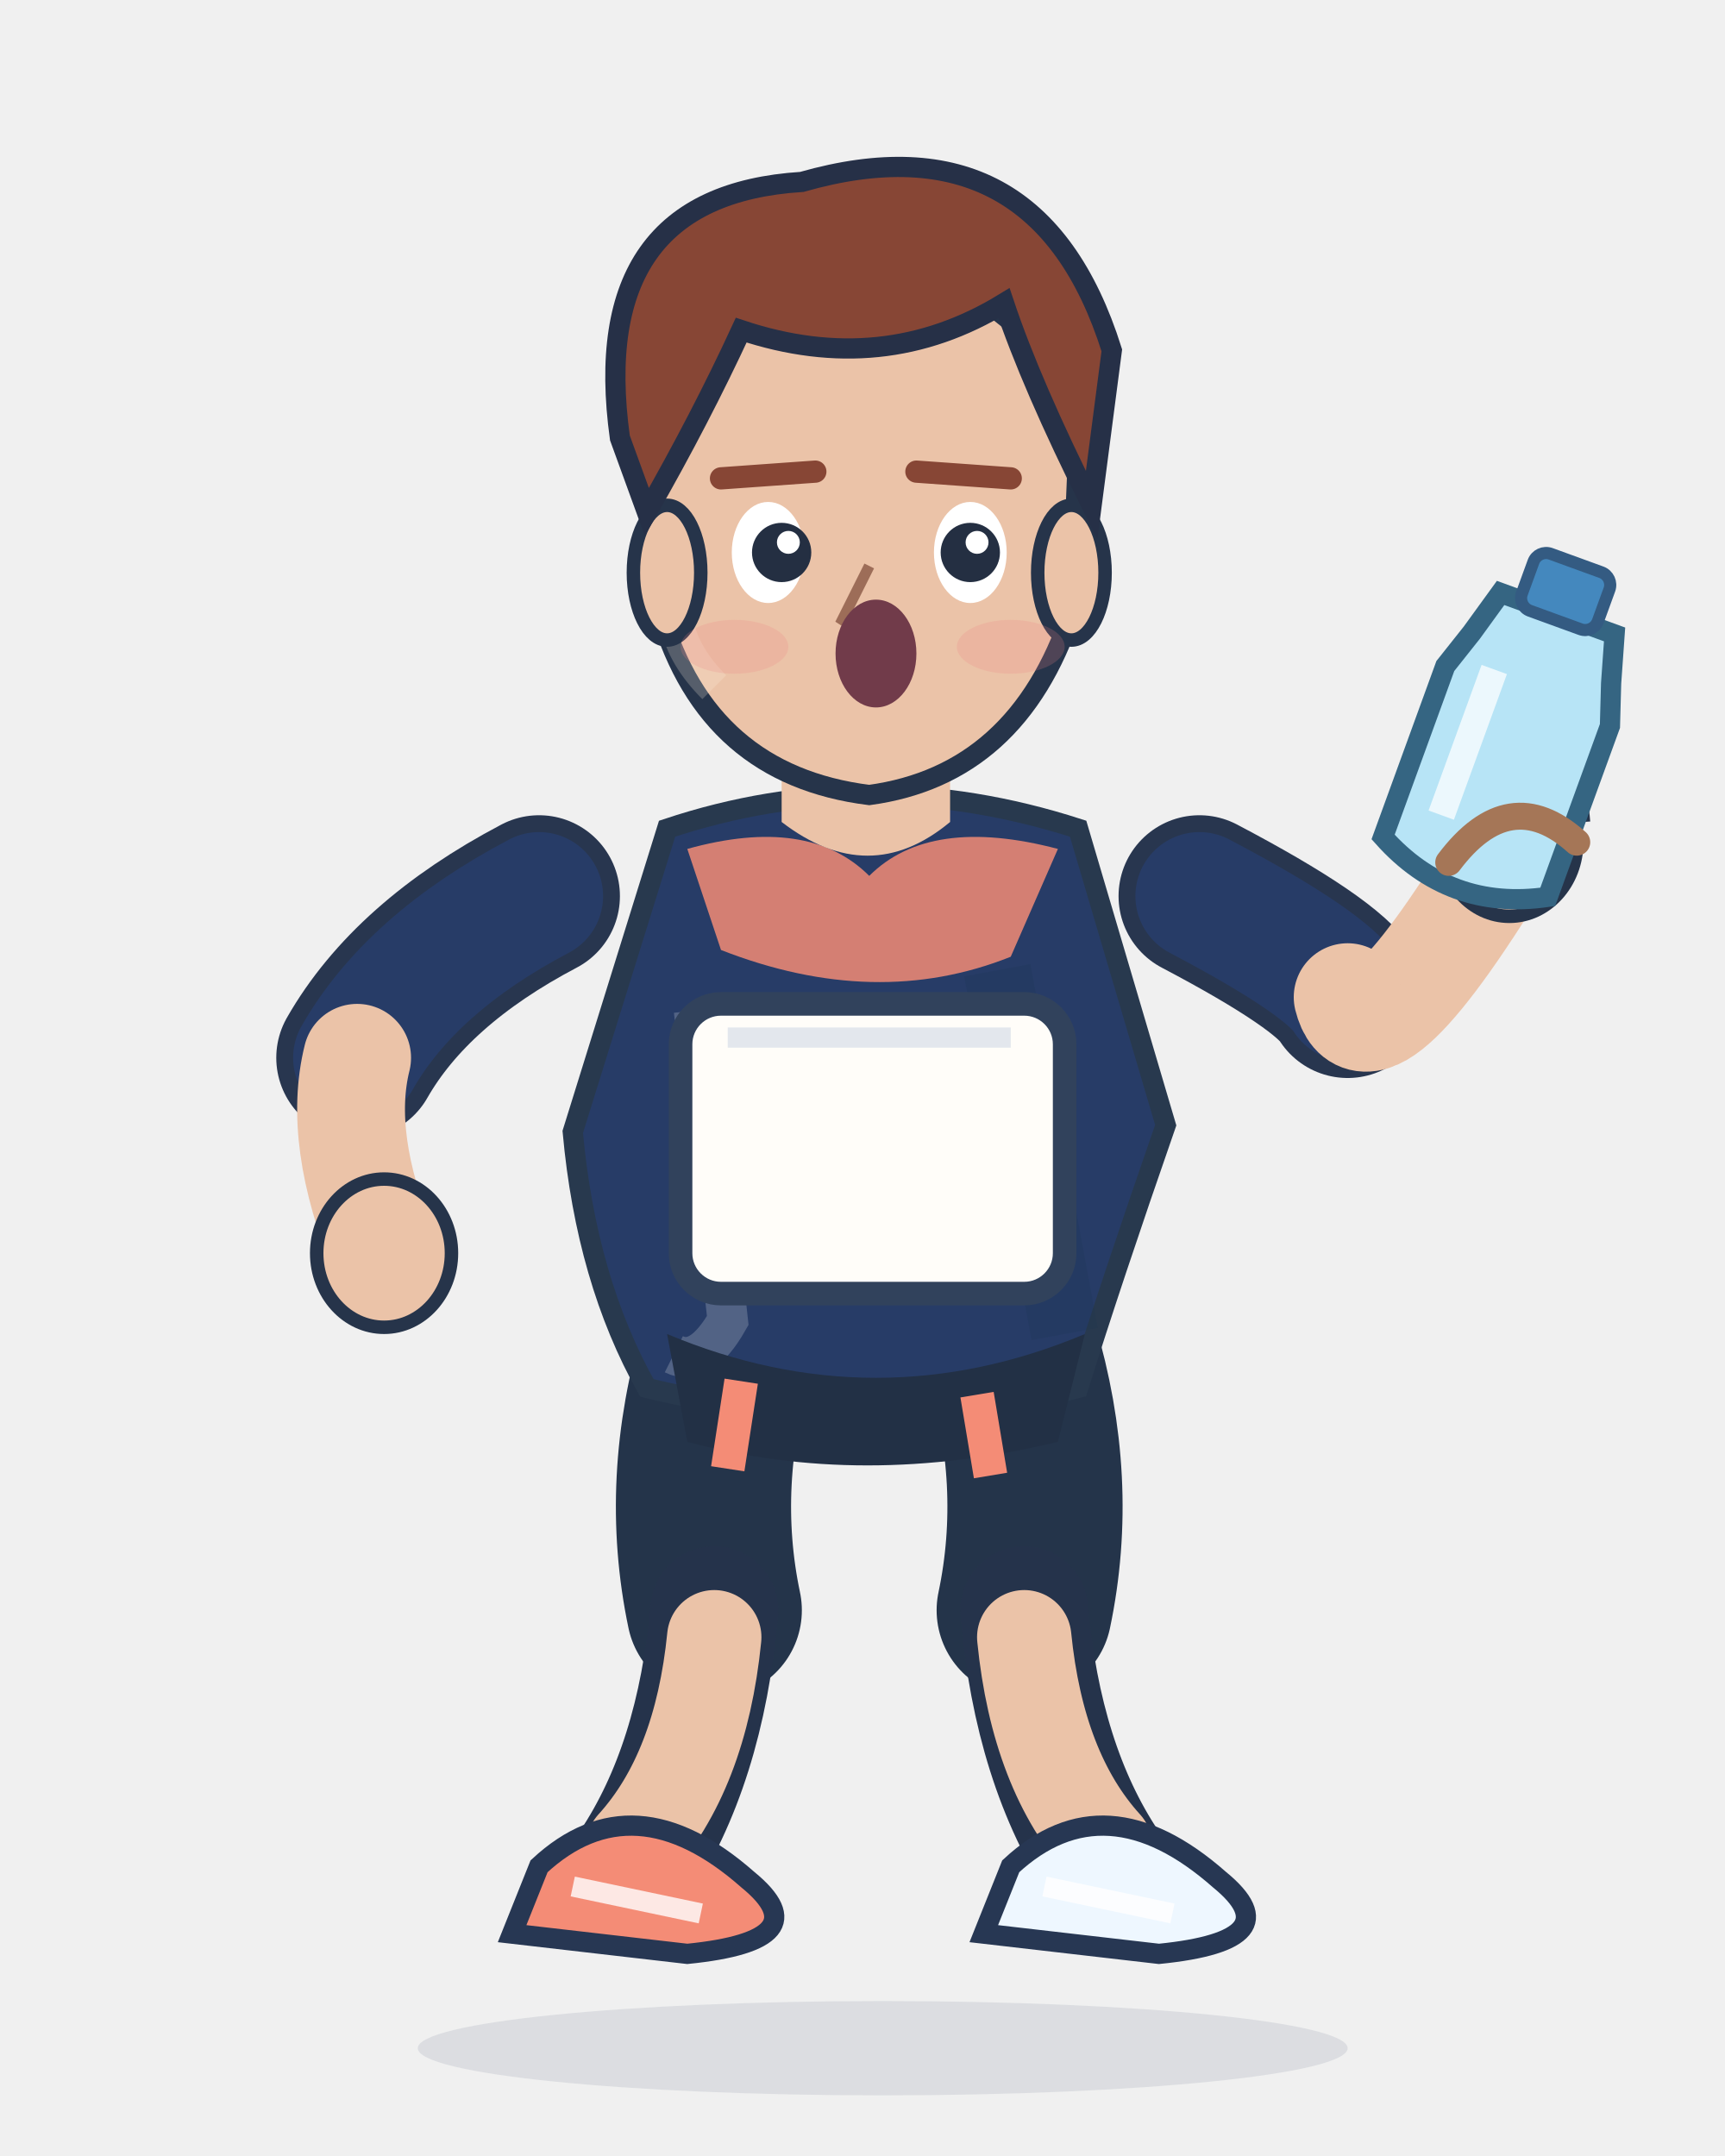
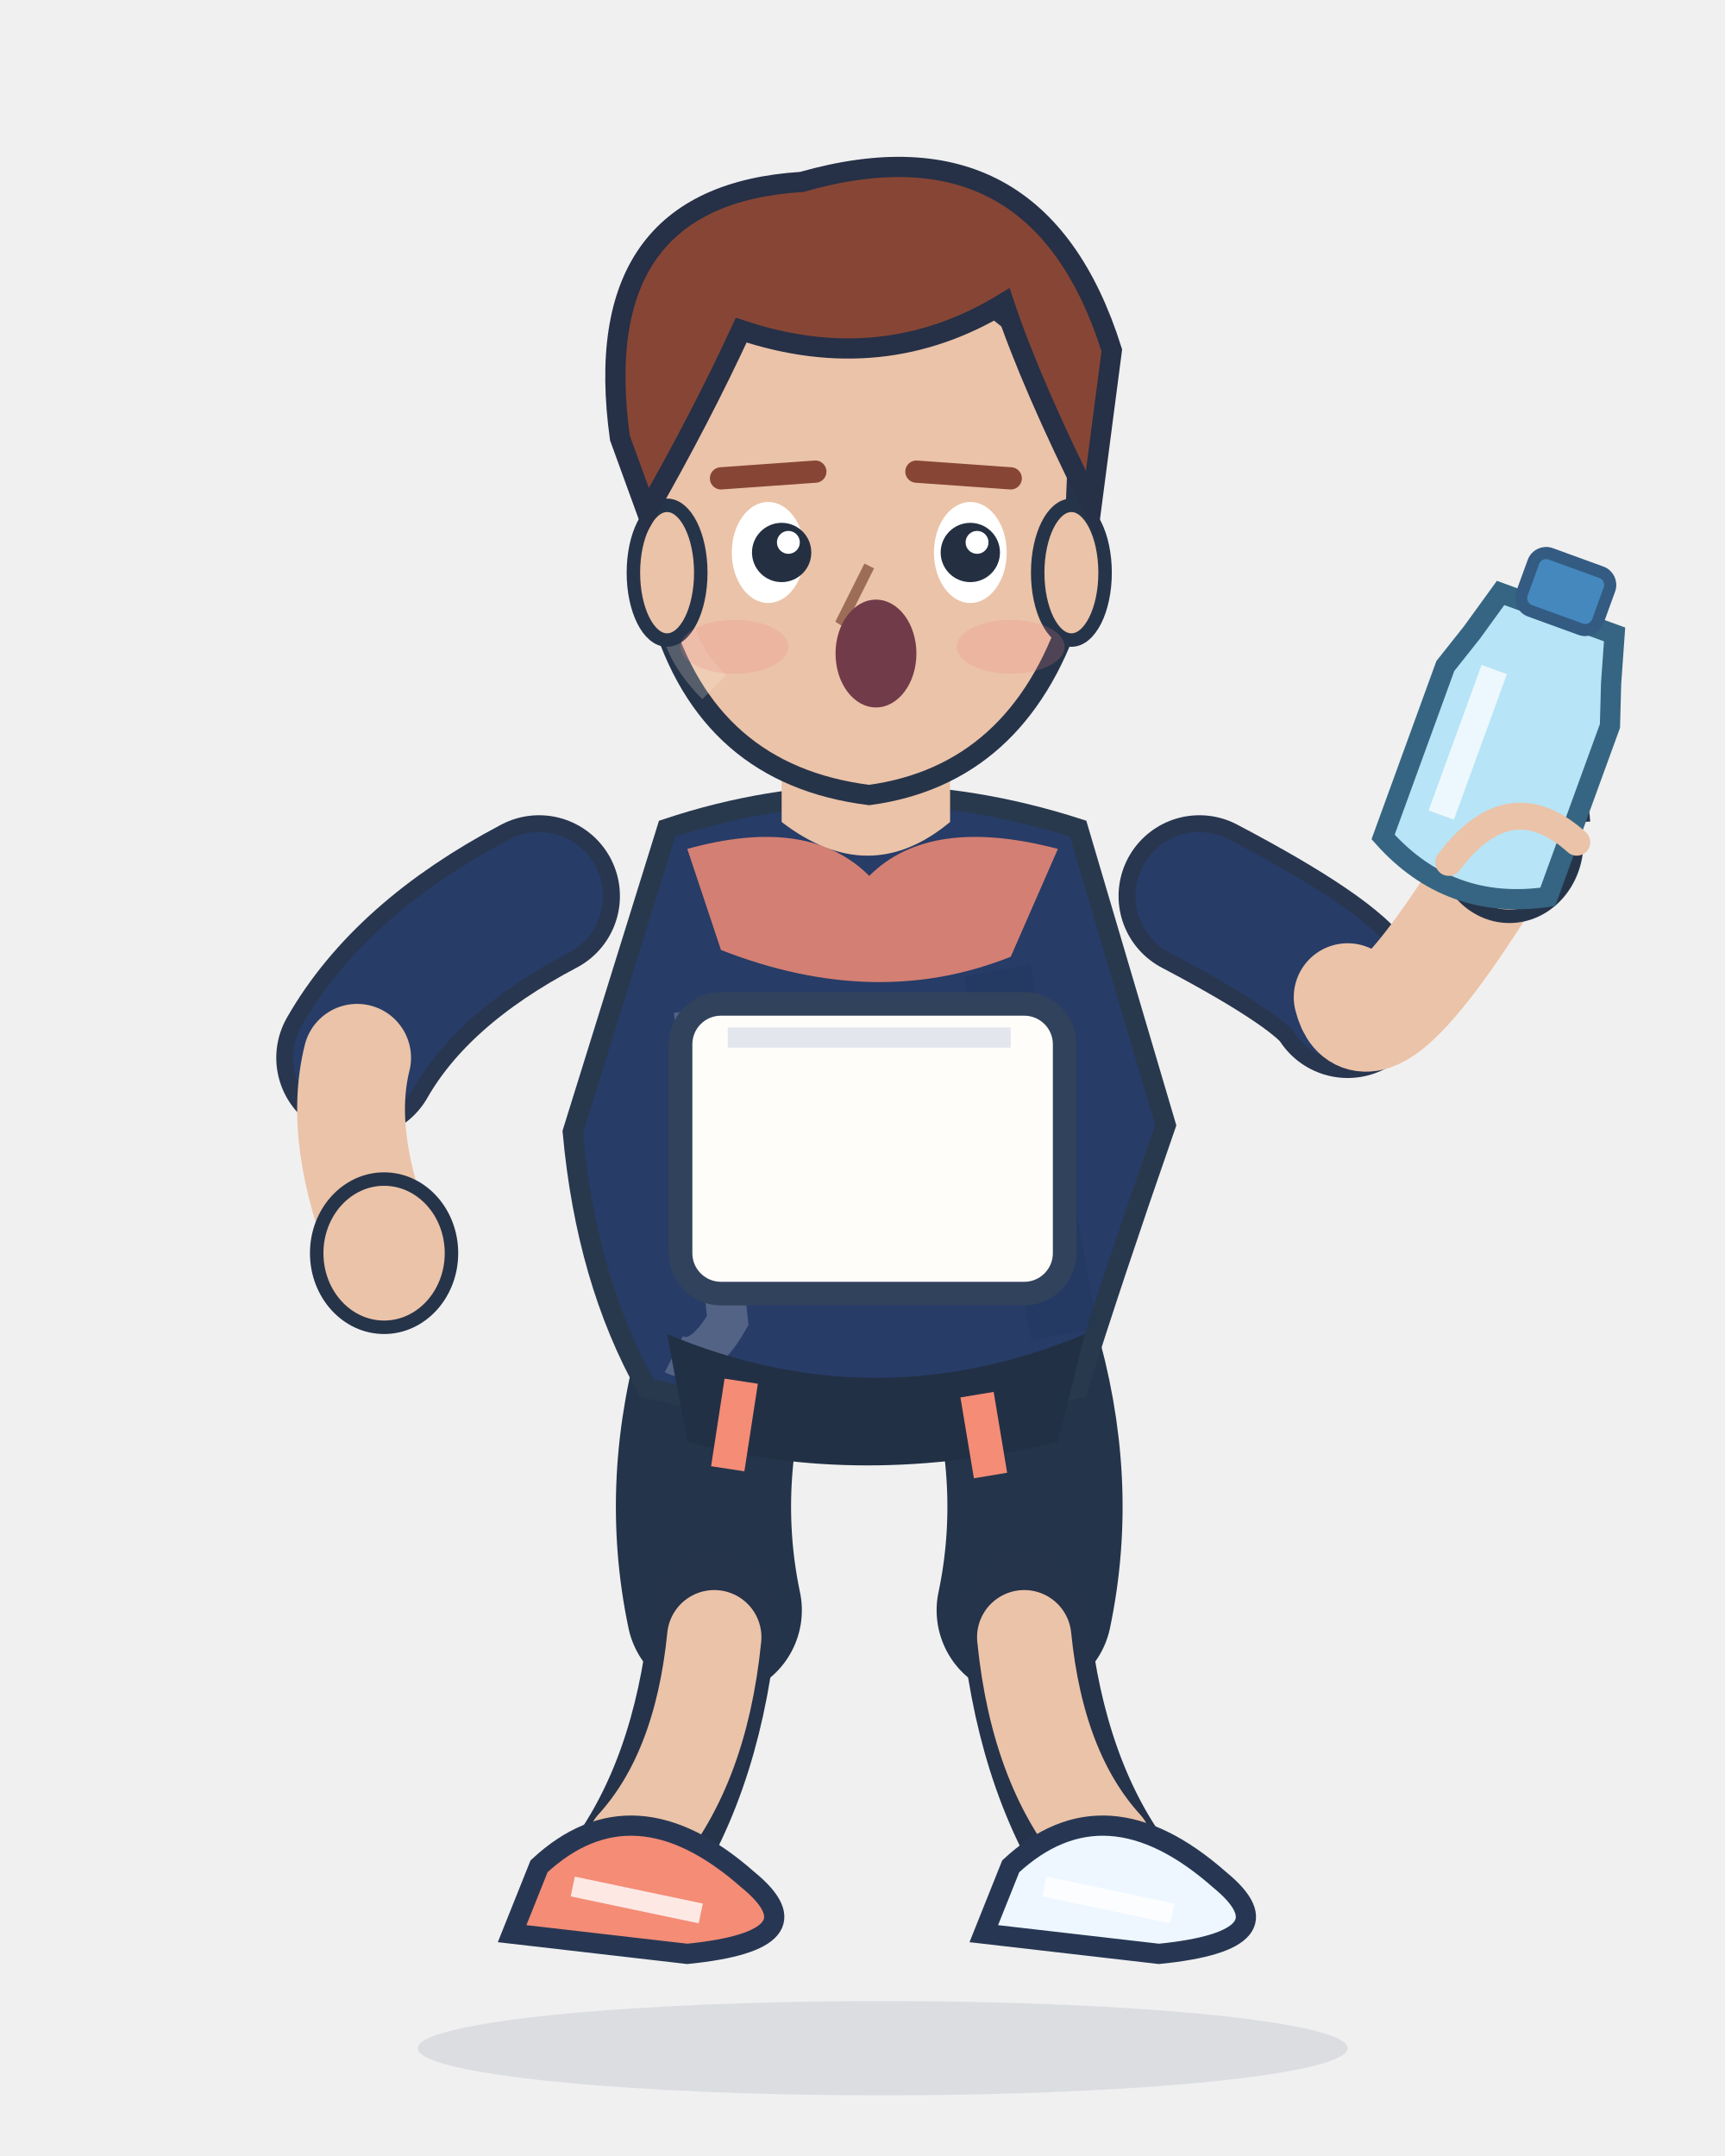
<svg xmlns="http://www.w3.org/2000/svg" width="256" height="320" viewBox="0 0 256 320" role="img" aria-label="GB male catch">
  <g id="body_10_pose" transform="translate(0 0)">
    <ellipse cx="131" cy="304" rx="69" ry="7" fill="#26385c" opacity=".10" />
    <g id="legs">
      <g id="leg_left">
        <path d="M108 200 Q102 220 106 239" stroke="#24344a" stroke-width="26" stroke-linecap="round" fill="none" />
        <path d="M106 239 Q104 262 94 277" stroke="#25334b" stroke-width="19" stroke-linecap="round" fill="none" />
        <path d="M106 243 Q104 263 94 274" stroke="#ebc3a8" stroke-width="14" stroke-linecap="round" fill="none" />
        <path d="M80 277 Q94 264 111 279 Q122 288 102 290 L76 287Z" fill="#f48c76" stroke="#273753" stroke-width="3" />
        <path d="M85 280 L104 284" stroke="#ffffff" stroke-width="3" opacity=".8" />
      </g>
      <g id="leg_right">
        <path d="M150 200 Q156 220 152 239" stroke="#24344a" stroke-width="26" stroke-linecap="round" fill="none" />
        <path d="M152 239 Q154 262 164 277" stroke="#25334b" stroke-width="19" stroke-linecap="round" fill="none" />
        <path d="M152 243 Q154 263 164 274" stroke="#ebc3a8" stroke-width="14" stroke-linecap="round" fill="none" />
        <path d="M150 277 Q164 264 181 279 Q192 288 172 290 L146 287Z" fill="#eef7ff" stroke="#273753" stroke-width="3" />
        <path d="M155 280 L174 284" stroke="#ffffff" stroke-width="3" opacity=".8" />
      </g>
    </g>
    <g id="arm_left">
      <path d="M80 133 Q61 143 53 157" fill="none" stroke="#28364f" stroke-width="24" stroke-linecap="round" />
      <path d="M80 133 Q61 143 53 157" fill="none" stroke="#273c67" stroke-width="19" stroke-linecap="round" />
      <path d="M53 157 Q50 169 57 186" stroke="#ebc3a8" stroke-width="16" stroke-linecap="round" fill="none" />
      <ellipse cx="57" cy="186" rx="10" ry="11" fill="#ebc3a8" stroke="#26344a" stroke-width="2" />
    </g>
    <g id="torso">
      <path d="M99 123 Q129 113 160 123 L173 167 Q165 190 160 206 Q129 214 96 206 Q87 190 85 168Z" fill="#273c67" stroke="#28394e" stroke-width="3" />
      <path d="M102 126 Q120 121 129 130 Q138 121 157 126 L150 142 Q130 150 107 141Z" fill="#f48c76" opacity=".84" />
      <path d="M103 150 L108 196 Q104 203 100 201" stroke="#fff" stroke-opacity=".20" stroke-width="6" fill="none" />
      <path d="M148 144 L158 198" stroke="#193451" stroke-opacity=".18" stroke-width="10" fill="none" />
      <path d="M116 113 L116 122 Q129 132 141 122 L141 111Z" fill="#ebc3a8" />
      <path d="M99 198 Q130 211 161 198 L157 214 Q128 221 102 214Z" fill="#223045" />
      <path d="M110 205 L108 218 M145 207 L147 219" stroke="#f48c76" stroke-width="5" />
    </g>
    <g id="arm_right">
      <path d="M178 133 Q197 143 200 148" fill="none" stroke="#28364f" stroke-width="24" stroke-linecap="round" />
      <path d="M178 133 Q197 143 200 148" fill="none" stroke="#273c67" stroke-width="19" stroke-linecap="round" />
      <path d="M200 148 Q203 160 224 125" stroke="#ebc3a8" stroke-width="16" stroke-linecap="round" fill="none" />
      <ellipse cx="224" cy="125" rx="10" ry="11" fill="#ebc3a8" stroke="#26344a" stroke-width="2" />
      <path d="M220 117 Q234 108 235 122" fill="none" stroke="#26344a" stroke-width="2" />
    </g>
    <g id="face">
      <path d="M97 67 Q99 42 128 40 Q155 41 160 67 L159 91 Q151 115 129 118 Q105 115 98 91Z" fill="#ebc3a8" stroke="#26344a" stroke-width="3" />
      <path d="M102 83 Q97 93 106 102" stroke="#fff1dd" stroke-width="5" opacity=".22" fill="none" />
      <ellipse cx="99" cy="85" rx="5" ry="10" fill="#ebc3a8" stroke="#26344a" stroke-width="2" />
      <ellipse cx="159" cy="85" rx="5" ry="10" fill="#ebc3a8" stroke="#26344a" stroke-width="2" />
      <path d="M107 71 L121 70 M136 70 L150 71" fill="none" stroke="#874635" stroke-width="3.3" stroke-linecap="round" />
      <ellipse cx="114" cy="82" rx="5.4" ry="7.5" fill="#fff" />
      <ellipse cx="144" cy="82" rx="5.4" ry="7.5" fill="#fff" />
      <circle cx="116" cy="82" r="4.4" fill="#242f42" />
      <circle cx="144" cy="82" r="4.4" fill="#242f42" />
      <circle cx="117" cy="80.5" r="1.7" fill="#fff" />
      <circle cx="145" cy="80.5" r="1.7" fill="#fff" />
      <path d="M129 84 L125 92 Q128 94 133 92" stroke="#9d6d58" stroke-width="1.6" fill="none" />
      <ellipse cx="109" cy="96" rx="8" ry="4" fill="#ee8382" opacity=".21" />
      <ellipse cx="150" cy="96" rx="8" ry="4" fill="#ee8382" opacity=".21" />
      <ellipse cx="130" cy="97" rx="6" ry="8" fill="#713b4a" />
    </g>
    <g id="hair">
      <path d="M92 65 Q87 29 119 27 Q154 17 165 52 L162 75 Q153 57 149 45 Q131 56 110 49 Q104 62 96 76Z" fill="#874635" stroke="#263047" stroke-width="3" />
    </g>
    <g id="bib_placeholder">
      <rect x="101" y="149" width="57" height="43" rx="6" fill="#fffdf9" stroke="#31425c" stroke-width="3.5" />
      <path d="M108 154 H150" stroke="#e3e7ed" stroke-width="3" />
    </g>
  </g>
  <g id="received_supply" transform="translate(225 108) rotate(20)">
    <path d="M-9 -18 H9 L11 -11 L13 -5 V22 Q0 29 -13 22 V-5 L-11 -11Z" fill="#b7e4f6" stroke="#356582" stroke-width="3" />
    <rect x="-6" y="-26" width="12" height="9" rx="2" fill="#4488be" stroke="#345b82" stroke-width="1.8" />
    <path d="M-6 -7 V16" stroke="#fff" stroke-width="4" opacity=".74" />
  </g>
-   <path id="fingers_over_supply" d="M215 128 Q224 116 234 125" fill="none" stroke="#a57657" stroke-width="4" stroke-linecap="round" />
+   <path id="fingers_over_supply" d="M215 128 Q224 116 234 125" fill="none" stroke="#ebc3a8" stroke-width="4" stroke-linecap="round" />
</svg>
